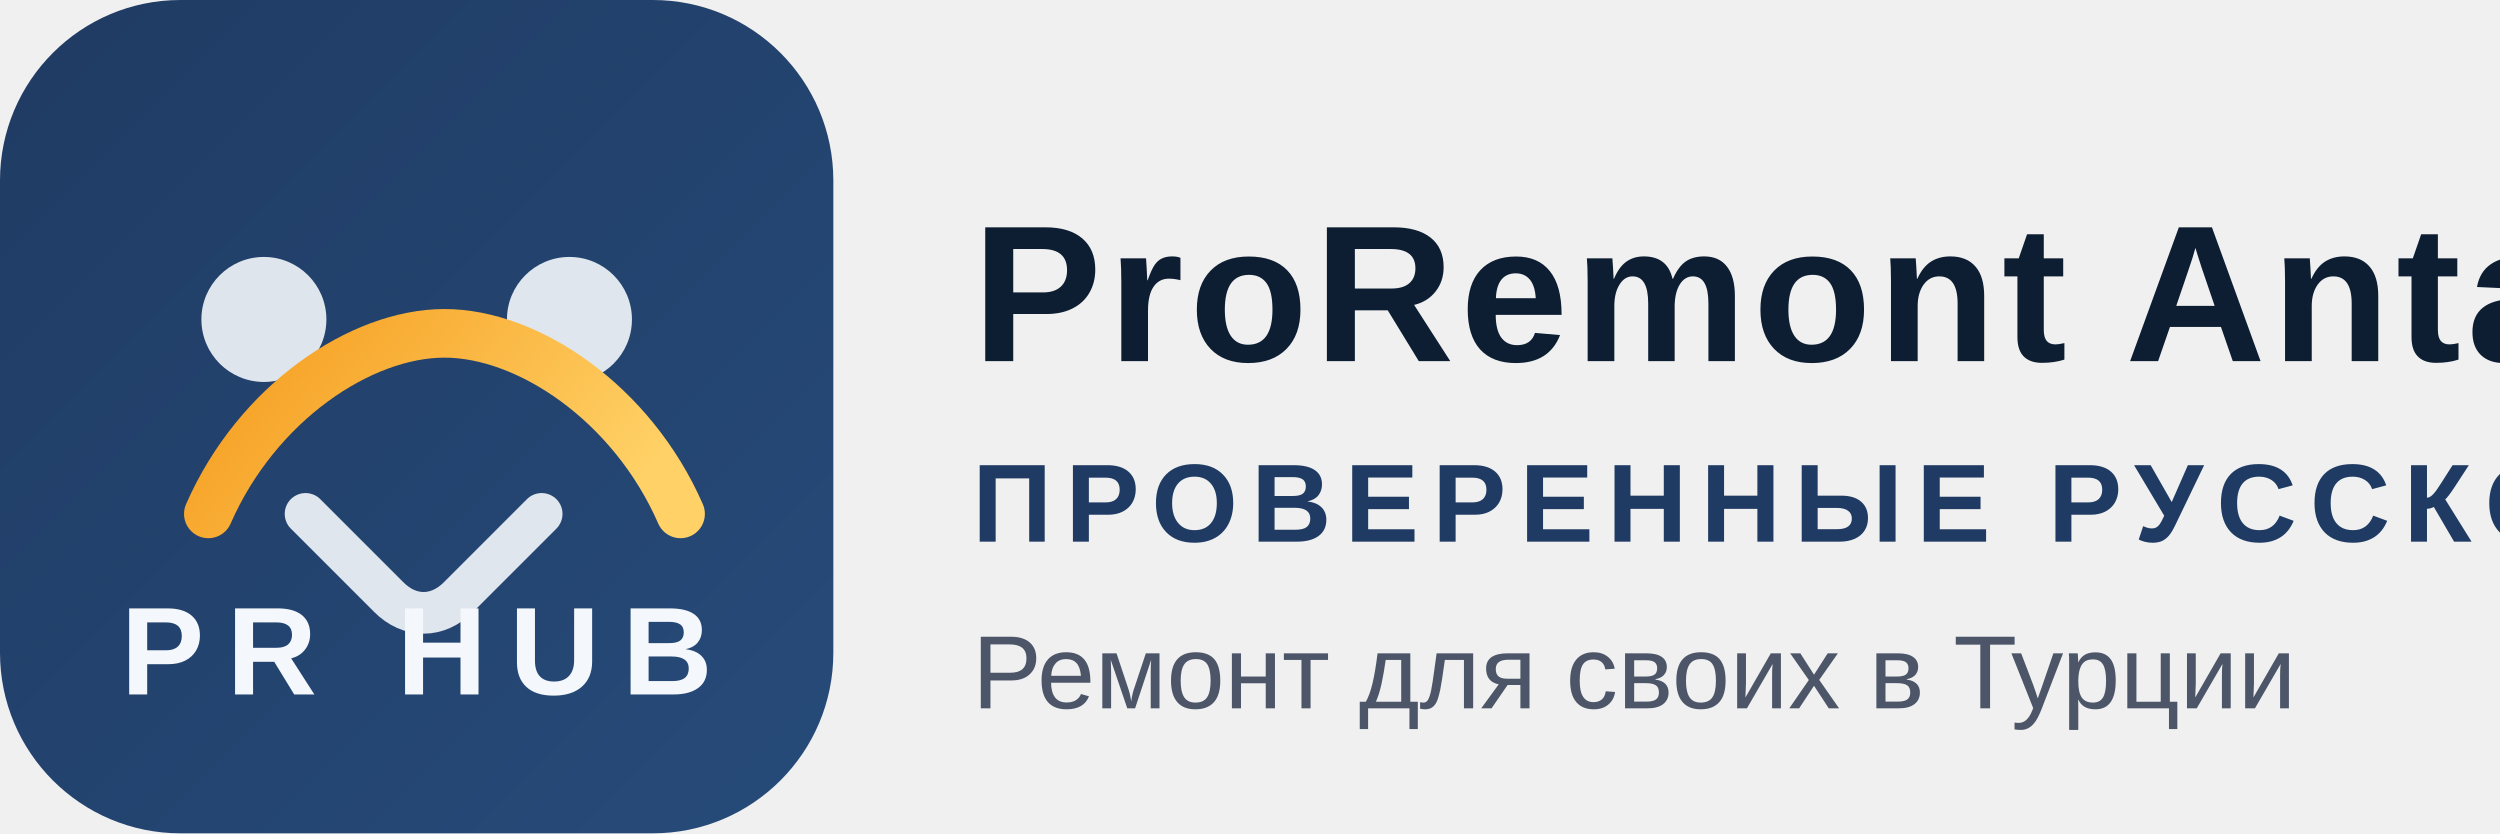
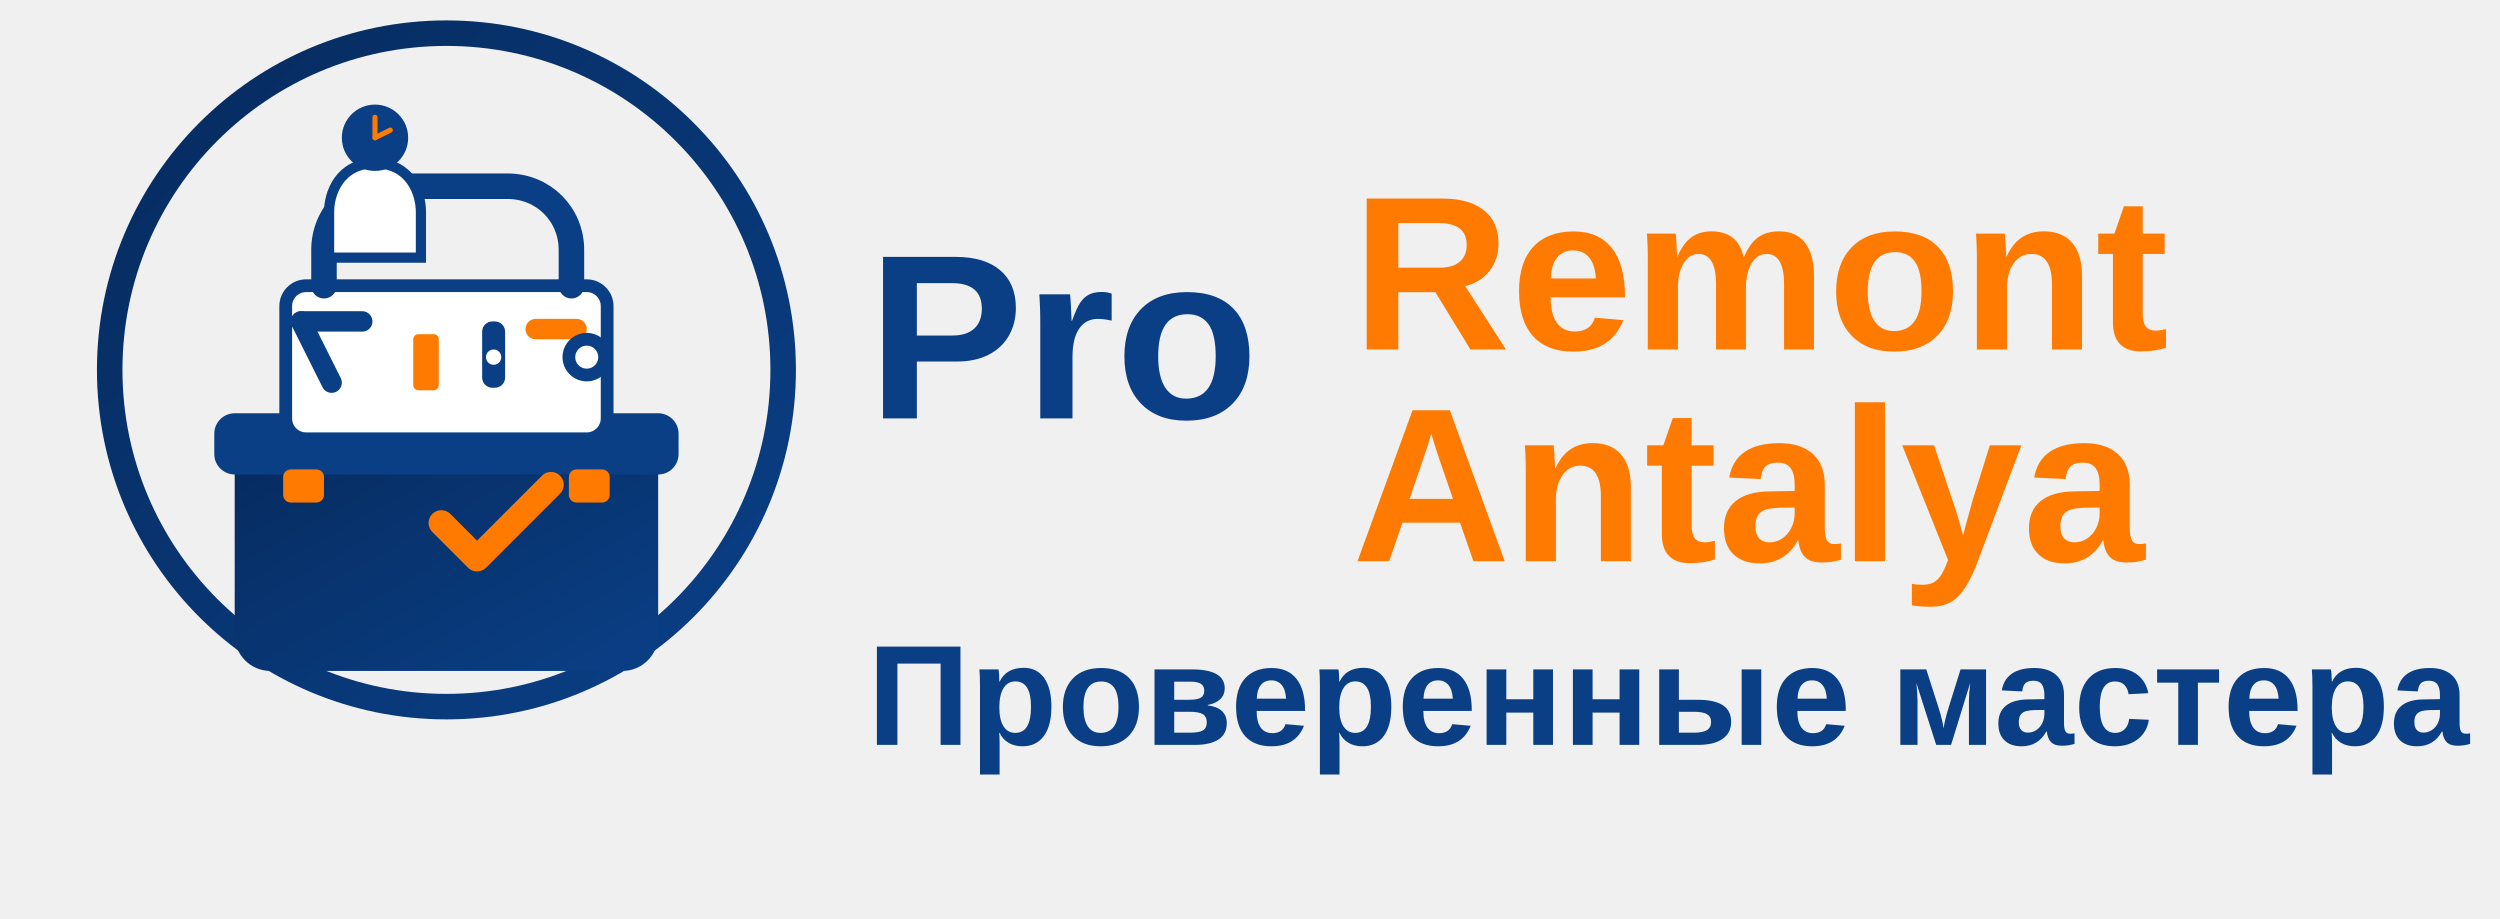
- <svg xmlns="http://www.w3.org/2000/svg" width="360" height="120" viewBox="0 0 360 120" fill="none" role="img" aria-labelledby="logoTitle logoDesc">
+ <svg xmlns="http://www.w3.org/2000/svg" width="980" height="360" viewBox="0 0 980 360" fill="none" role="img" aria-labelledby="logoTitle logoDesc">
  <defs>
-     <linearGradient id="emblemGradient" x1="0" y1="0" x2="120" y2="120" gradientUnits="userSpaceOnUse">
-       <stop offset="0%" stop-color="#1f3b63" />
-       <stop offset="100%" stop-color="#274b7a" />
-     </linearGradient>
-     <linearGradient id="bridgeGradient" x1="35" y1="38" x2="85" y2="78" gradientUnits="userSpaceOnUse">
-       <stop offset="0%" stop-color="#f59a1b" />
-       <stop offset="100%" stop-color="#ffd166" />
+     <linearGradient id="navyGrad" x1="0" y1="0" x2="1" y2="1">
+       <stop offset="0%" stop-color="#062B5E" />
+       <stop offset="100%" stop-color="#0A3F86" />
    </linearGradient>
  </defs>
-   <rect x="0" y="0" width="120" height="120" rx="26" fill="url(#emblemGradient)" />
-   <circle cx="38" cy="46" r="9" fill="#f4f7fb" opacity="0.9" />
-   <circle cx="82" cy="46" r="9" fill="#f4f7fb" opacity="0.9" />
-   <path d="M30 74c7-16 22-26 34-26s27 10 34 26" stroke="url(#bridgeGradient)" stroke-width="7" stroke-linecap="round" stroke-linejoin="round" fill="none" />
-   <path d="M44 74l12 12c3 3 7 3 10 0l12-12" stroke="#f4f7fb" stroke-width="6" stroke-linecap="round" stroke-linejoin="round" fill="none" opacity="0.9" />
-   <text x="60" y="100" text-anchor="middle" font-family="'Montserrat', 'Segoe UI', 'Arial', sans-serif" font-size="18" font-weight="700" fill="#f4f7fb" letter-spacing="0.18em">PR HUB</text>
-   <text x="140" y="52" font-family="'Montserrat', 'Segoe UI', 'Arial', sans-serif" font-size="28" font-weight="700" fill="#0d1e33" letter-spacing="0.03em">ProRemont Antalya</text>
-   <text x="140" y="78" font-family="'Montserrat', 'Segoe UI', 'Arial', sans-serif" font-size="16" font-weight="600" fill="#1f3b63" letter-spacing="0.12em">ПРОВЕРЕННЫЕ РУССКОЯЗЫЧНЫЕ МАСТЕРА</text>
-   <text x="140" y="102" font-family="'Montserrat', 'Segoe UI', 'Arial', sans-serif" font-size="15" font-weight="400" fill="#4c5668">Ремонт для своих в Турции</text>
+   <circle cx="175" cy="145" r="132" stroke="url(#navyGrad)" stroke-width="10" />
+   <rect x="92" y="171" width="166" height="92" rx="14" fill="url(#navyGrad)" />
+   <rect x="84" y="162" width="182" height="24" rx="8" fill="#0A3F86" />
+   <rect x="112" y="112" width="126" height="60" rx="8" fill="#ffffff" stroke="#0A3F86" stroke-width="5" />
+   <path d="M127 112V98c0-14 11-25 25-25h47c14 0 25 11 25 25v14" stroke="#0A3F86" stroke-width="10" stroke-linecap="round" />
+   <rect x="111" y="184" width="16" height="13" rx="3" fill="#FF7A00" />
+   <rect x="223" y="184" width="16" height="13" rx="3" fill="#FF7A00" />
+   <path d="M173 205l14 14 29-29" stroke="#FF7A00" stroke-width="10" stroke-linecap="round" stroke-linejoin="round" />
+   <path d="M130 150l-12-24" stroke="#0A3F86" stroke-width="8" stroke-linecap="round" />
+   <path d="M142 126l-24 0" stroke="#0A3F86" stroke-width="8" stroke-linecap="round" />
+   <rect x="162" y="131" width="10" height="22" rx="2" fill="#FF7A00" />
+   <rect x="189" y="126" width="9" height="26" rx="4" fill="#0A3F86" />
+   <circle cx="193.5" cy="140" r="3" fill="#ffffff" />
+   <path d="M210 129h16" stroke="#FF7A00" stroke-width="8" stroke-linecap="round" />
+   <circle cx="230" cy="140" r="7" stroke="#0A3F86" stroke-width="5" fill="none" />
+   <path d="M147 64c14 0 18 12 18 19v18h-36V83c0-7 4-19 18-19z" fill="#ffffff" stroke="#0A3F86" stroke-width="4" />
+   <circle cx="147" cy="54" r="13" fill="#0A3F86" />
+   <line x1="147" y1="54" x2="147" y2="46" stroke="#FF7A00" stroke-width="2" stroke-linecap="round" />
+   <line x1="147" y1="54" x2="153" y2="51" stroke="#FF7A00" stroke-width="2" stroke-linecap="round" />
+   <text x="340" y="164" font-family="Montserrat, Segoe UI, Arial, sans-serif" font-size="92" font-weight="800" fill="#0A3F86">Pro</text>
+   <text x="530" y="137" font-family="Montserrat, Segoe UI, Arial, sans-serif" font-size="86" font-weight="800" fill="#FF7A00">Remont</text>
+   <text x="530" y="220" font-family="Montserrat, Segoe UI, Arial, sans-serif" font-size="86" font-weight="800" fill="#FF7A00">Antalya</text>
+   <text x="340" y="292" font-family="Montserrat, Segoe UI, Arial, sans-serif" font-size="56" font-weight="700" fill="#0A3F86">Проверенные мастера</text>
</svg>
